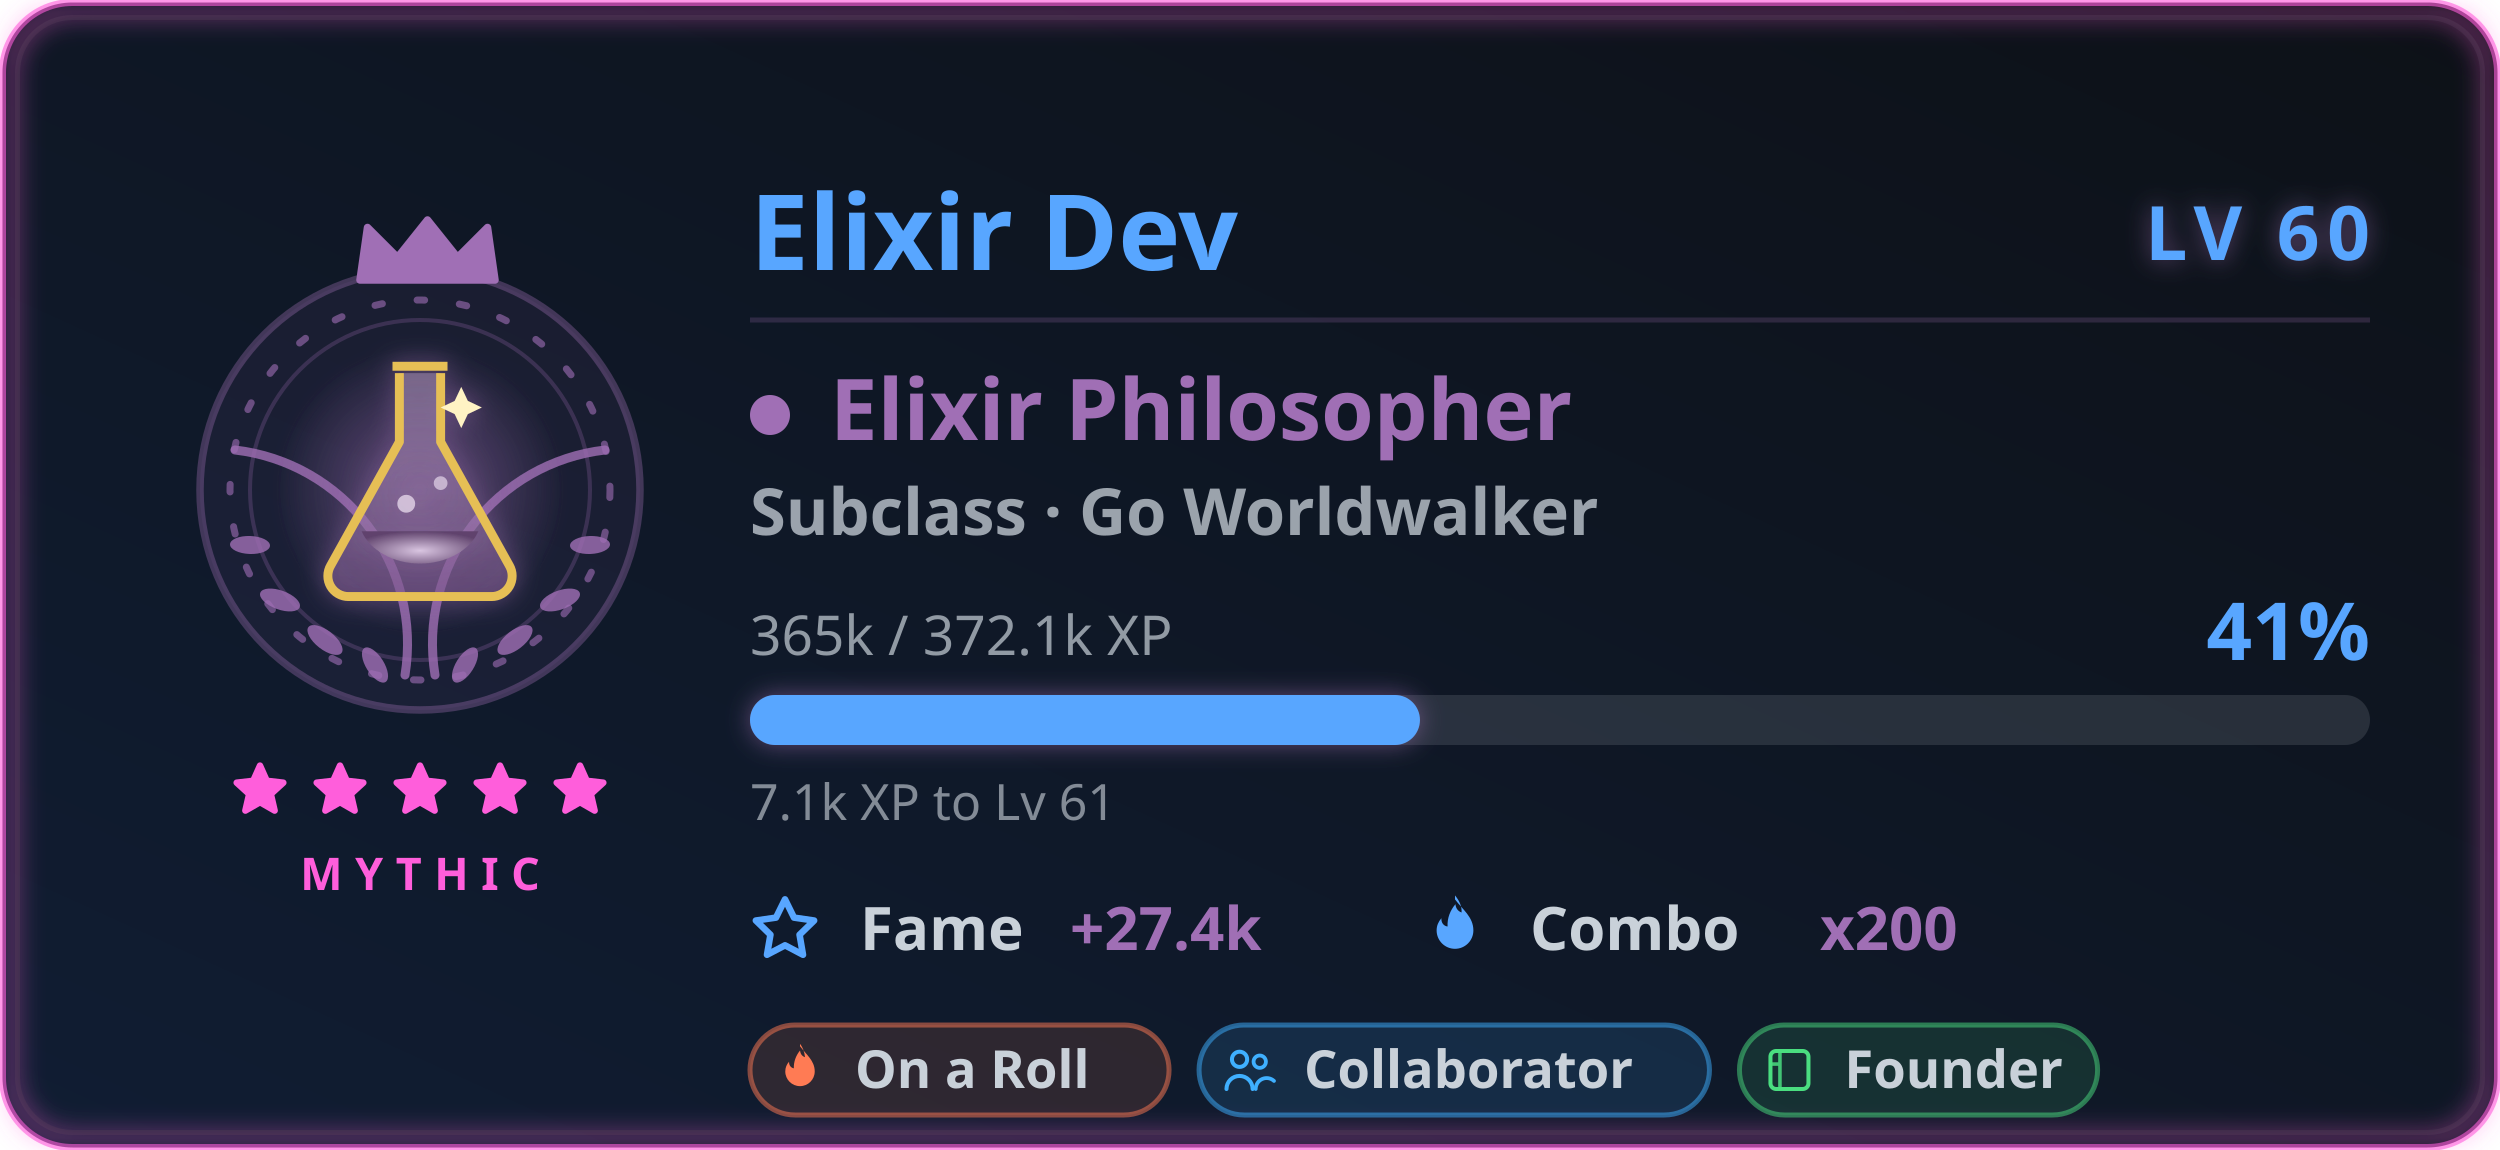
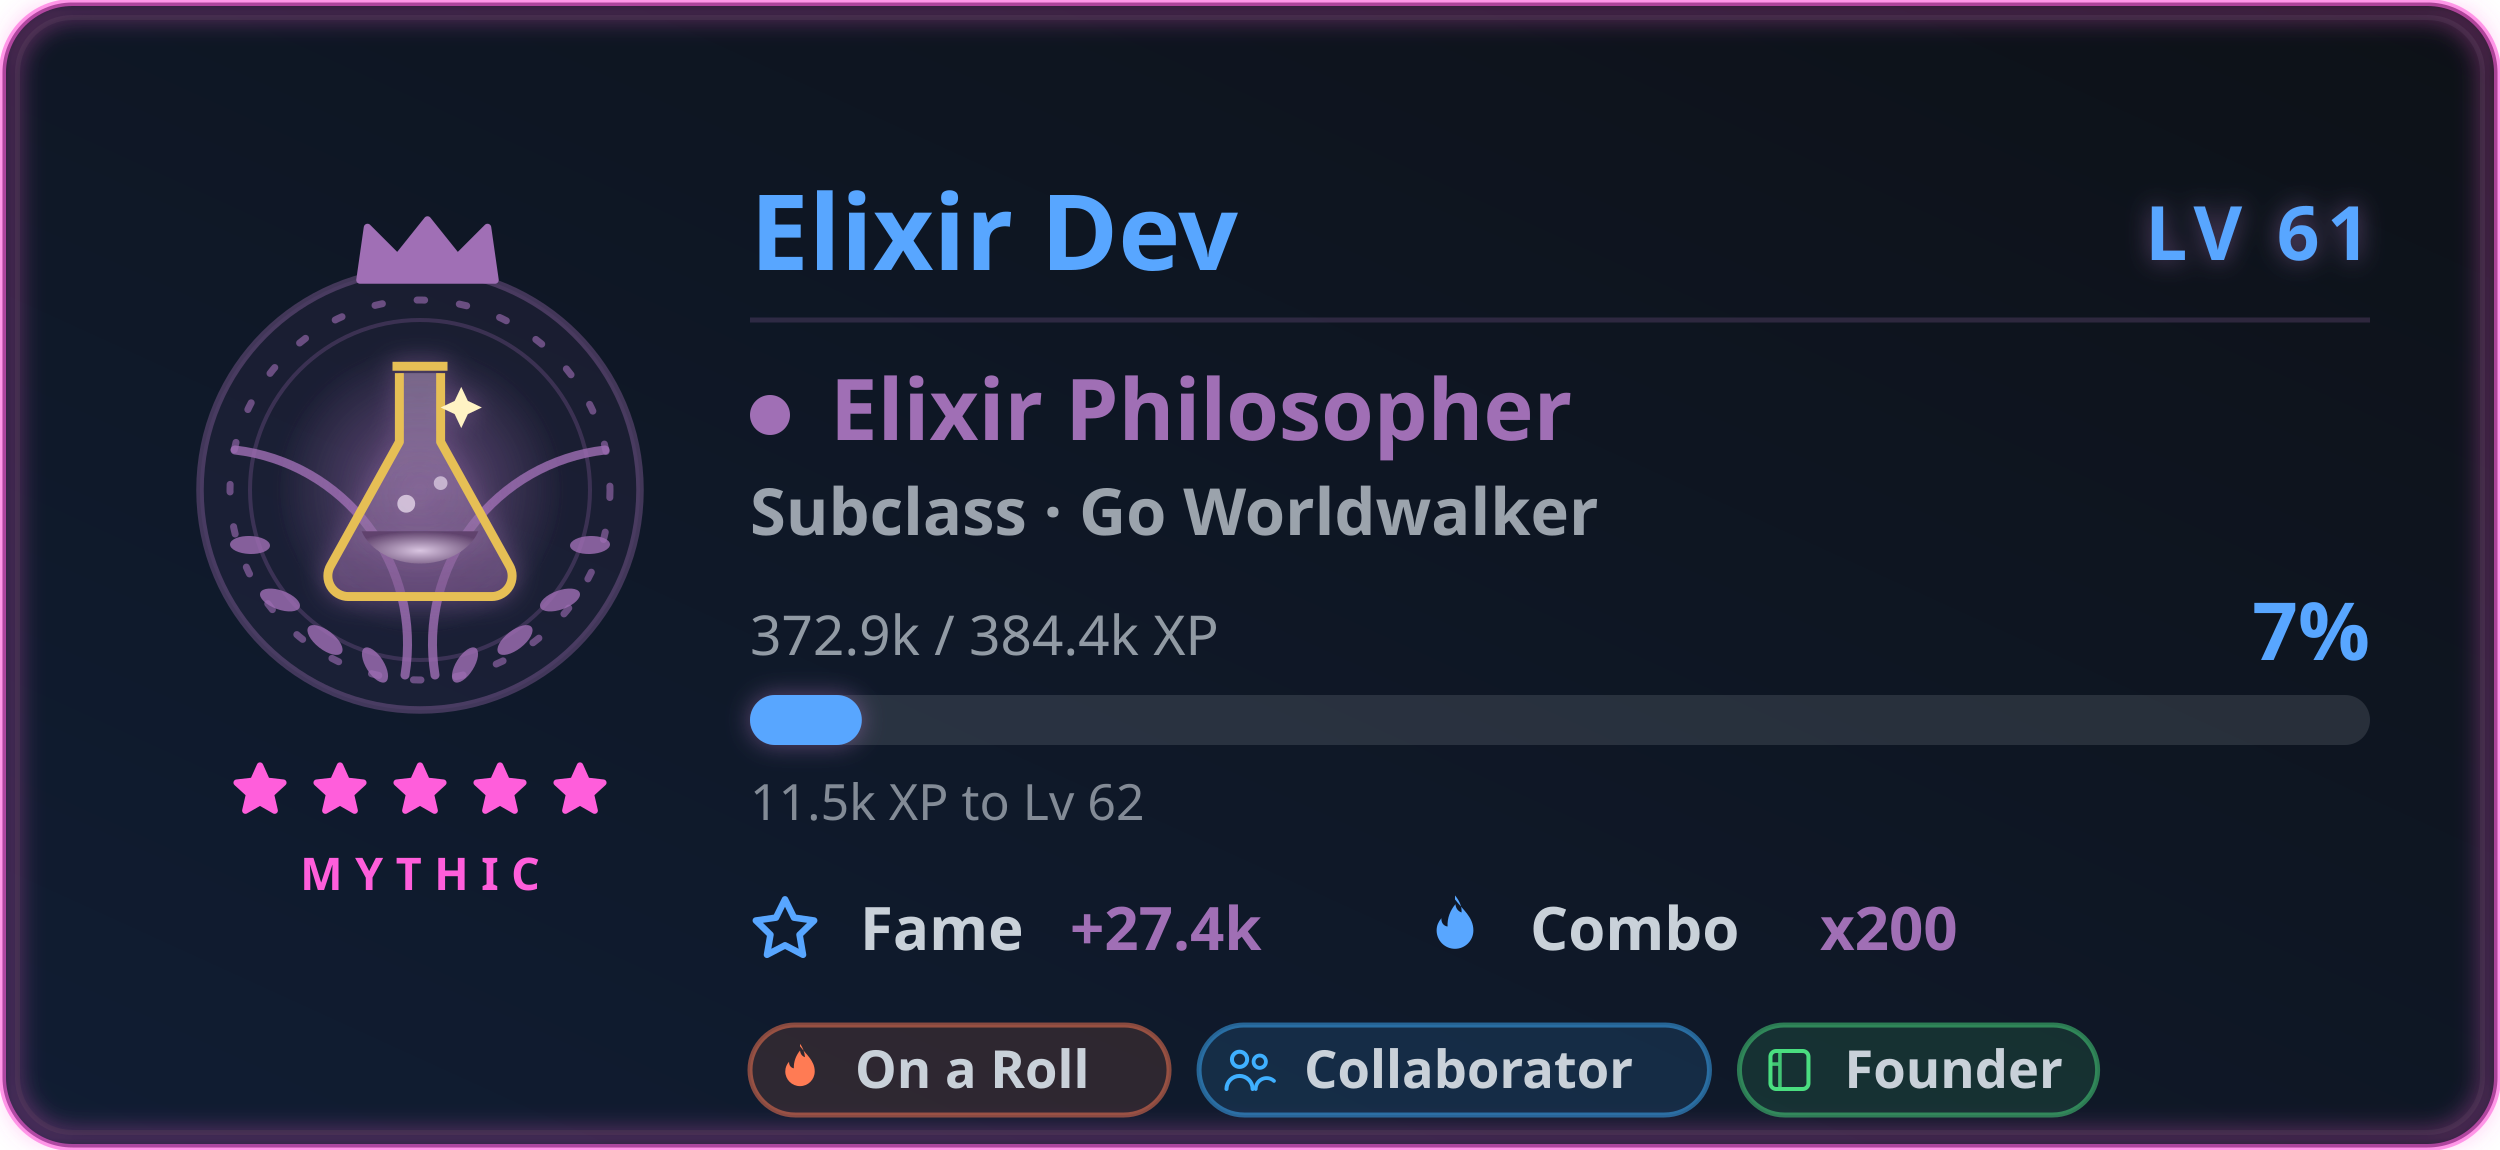
<svg xmlns="http://www.w3.org/2000/svg" width="500" height="230" viewBox="0 0 500 230" role="img" aria-labelledby="card-title-a11y card-desc-a11y">
  <style>
text { font-family: 'Segoe UI', Ubuntu, 'Helvetica Neue', sans-serif; }
.title { font-size: 18px; font-weight: 600; fill: #58a6ff; }
.title-icon { fill: #58a6ff; }
.icon { fill: #58a6ff; }


.gl-name { font-size: 21px; font-weight: 700; fill: #58a6ff; }
.gl-lvl { font-size: 15px; font-weight: 800; letter-spacing: 1.5px; fill: #58a6ff; }
.gl-class { font-size: 17px; font-weight: 700; fill: #a06fb5; }
.gl-sub { font-size: 13px; font-weight: 600; fill: #c9d1d9; opacity: 0.75; }
.gl-meta { font-size: 11px; fill: #c9d1d9; opacity: 0.7; }
.gl-pct { font-size: 16px; font-weight: 800; fill: #58a6ff; }
.gl-chip-label { font-size: 12px; font-weight: 600; fill: #c9d1d9; }
.gl-chip-value { font-size: 12px; font-weight: 800; fill: #a06fb5; }
.gl-hint { font-size: 10px; fill: #c9d1d9; opacity: 0.62; }
.gl-badge-label { font-size: 10.5px; font-weight: 600; }
.gl-rarity { font-size: 9px; font-weight: 700; letter-spacing: 2.5px; fill: #ff5edb; }

</style>
  <defs>
    <linearGradient id="card-bg" x1="0" y1="0" x2="1" y2="1" gradientTransform="rotate(90, 0.5, 0.5)">
      <stop offset="0.0%" stop-color="#0d1117" />
      <stop offset="100.0%" stop-color="#101d33" />
    </linearGradient>
    <filter id="card-glow" x="-50%" y="-50%" width="200%" height="200%">
      <feGaussianBlur in="SourceGraphic" stdDeviation="3" result="blur" />
      <feFlood flood-color="#58a6ff" flood-opacity="0.55" result="tint" />
      <feComposite in="tint" in2="blur" operator="in" result="softGlow" />
      <feMerge>
        <feMergeNode in="softGlow" />
        <feMergeNode in="SourceGraphic" />
      </feMerge>
    </filter>
    <filter id="gl-glow" x="-60%" y="-60%" width="220%" height="220%">
      <feGaussianBlur in="SourceGraphic" stdDeviation="2.4" result="b" />
      <feFlood flood-color="#a06fb5" flood-opacity="0.55" result="t" />
      <feComposite in="t" in2="b" operator="in" result="g" />
      <feMerge>
        <feMergeNode in="g" />
        <feMergeNode in="SourceGraphic" />
      </feMerge>
    </filter>
    <filter id="gl-rarity" x="-20%" y="-20%" width="140%" height="140%">
      <feGaussianBlur stdDeviation="2.4" />
    </filter>
  </defs>
  <rect x="0.5" y="0.5" width="499" height="229" rx="14" fill="url(#card-bg)" stroke="#ff5edb" stroke-width="1.4" stroke-opacity="0.6" />
  <rect x="3.5" y="3.5" width="493" height="223" rx="11" fill="none" stroke="#30363d" stroke-opacity="0.4" />
  <rect x="2" y="2" width="496" height="226" rx="13" fill="none" stroke="#ff5edb" stroke-width="3.5" stroke-opacity="0.4" filter="url(#gl-rarity)" />
  <g class="fade">
    <g class="">
      <g class="flourish">
        <g transform="translate(84,0)">
          <g transform="translate(0,98)">
            <path d="M3 37 A 39 39 0 0 1 37 -8" fill="none" stroke="#a06fb5" stroke-width="1.8" stroke-linecap="round" opacity="0.8" />
            <g fill="#a06fb5" opacity="0.8">
              <ellipse cx="9" cy="35" rx="4" ry="1.8" transform="rotate(-58 9 35)" />
              <ellipse cx="19" cy="30" rx="4.2" ry="1.9" transform="rotate(-38 19 30)" />
              <ellipse cx="28" cy="22" rx="4.2" ry="1.9" transform="rotate(-20 28 22)" />
              <ellipse cx="34" cy="11" rx="4" ry="1.8" transform="rotate(-2 34 11)" />
            </g>
          </g>
        </g>
        <g transform="translate(84,0) scale(-1,1)">
          <g transform="translate(0,98)">
            <path d="M3 37 A 39 39 0 0 1 37 -8" fill="none" stroke="#a06fb5" stroke-width="1.8" stroke-linecap="round" opacity="0.8" />
            <g fill="#a06fb5" opacity="0.8">
              <ellipse cx="9" cy="35" rx="4" ry="1.8" transform="rotate(-58 9 35)" />
              <ellipse cx="19" cy="30" rx="4.2" ry="1.9" transform="rotate(-38 19 30)" />
              <ellipse cx="28" cy="22" rx="4.2" ry="1.9" transform="rotate(-20 28 22)" />
              <ellipse cx="34" cy="11" rx="4" ry="1.8" transform="rotate(-2 34 11)" />
            </g>
          </g>
        </g>
      </g>
      <circle cx="84" cy="98" r="44" fill="#a06fb5" fill-opacity="0.08" stroke="#a06fb5" stroke-opacity="0.35" stroke-width="1.5" />
      <g class="">
        <circle cx="84" cy="98" r="38" fill="none" stroke="#a06fb5" stroke-opacity="0.6" stroke-width="1.4" stroke-dasharray="1.5 7" stroke-linecap="round" />
        <circle cx="84" cy="98" r="34" fill="none" stroke="#a06fb5" stroke-opacity="0.25" stroke-width="0.8" />
      </g>
      <g class="" filter="url(#gl-glow)">
        <svg class="" x="51" y="65" width="66" height="66" viewBox="0 0 48 48" aria-hidden="true">
          <defs>
            <radialGradient id="elHalo" cx="0.5" cy="0.5" r="0.5">
              <stop offset="0" stop-color="#a06fb5" stop-opacity="0.42" />
              <stop offset="1" stop-color="#a06fb5" stop-opacity="0" />
            </radialGradient>
            <linearGradient id="elGlass" x1="0" y1="0" x2="0" y2="1">
              <stop offset="0" stop-color="#d0b7da" stop-opacity="0.35" />
              <stop offset="1" stop-color="#704e7f" stop-opacity="0.5" />
            </linearGradient>
            <radialGradient id="elBrew" cx="0.5" cy="0.6" r="0.6">
              <stop offset="0" stop-color="#d9c5e1" />
              <stop offset="1" stop-color="#60436d" />
            </radialGradient>
          </defs>
          <circle cx="24" cy="24" r="21" fill="url(#elHalo)" />
          <path d="M20 6 H28 M21 7 V17 L11 35 A3 3 0 0 0 13.6 39.5 H34.4 A3 3 0 0 0 37 35 L27 17 V7" fill="url(#elGlass)" stroke="#e6bf55" stroke-width="1.3" stroke-linejoin="round" />
          <path d="M15.5 30 A9 7 0 0 0 32.5 30 Z" fill="url(#elBrew)" />
          <circle cx="22" cy="26" r="1.3" fill="#e3d4e9" opacity="0.8" />
          <circle cx="27" cy="23" r="1" fill="#e3d4e9" opacity="0.7" />
          <path d="M30 9 l0.96 2.04 l2.04 0.96 l-2.04 0.96 l-0.96 2.04 l-0.96 -2.04 l-2.04 -0.96 l2.04 -0.96 Z" fill="#fff3c4" />
        </svg>
      </g>
      <g transform="translate(69, 42.5) scale(1.5)">
        <path d="M2 9 L3 2 L7 6 L11 1 L15 6 L19 2 L20 9 Z" fill="#a06fb5" stroke="#a06fb5" stroke-width="1" stroke-linejoin="round" />
      </g>
    </g>
    <g>
      <g class="" transform="translate(45.5, 151.5) scale(0.5416667)" fill="#ff5edb" stroke="#ff5edb" stroke-width="2.4" stroke-linejoin="round" stroke-linecap="round" opacity="1">
        <path d="M12 3 L14.5 8.6 L20.6 9.3 L16 13.5 L17.4 19.6 L12 16.5 L6.6 19.6 L8 13.5 L3.4 9.3 L9.5 8.6 Z" />
      </g>
      <g class="" transform="translate(61.5, 151.5) scale(0.5416667)" fill="#ff5edb" stroke="#ff5edb" stroke-width="2.4" stroke-linejoin="round" stroke-linecap="round" opacity="1">
        <path d="M12 3 L14.5 8.6 L20.6 9.3 L16 13.5 L17.4 19.6 L12 16.5 L6.6 19.6 L8 13.5 L3.4 9.3 L9.5 8.6 Z" />
      </g>
      <g class="" transform="translate(77.5, 151.5) scale(0.5416667)" fill="#ff5edb" stroke="#ff5edb" stroke-width="2.4" stroke-linejoin="round" stroke-linecap="round" opacity="1">
        <path d="M12 3 L14.5 8.6 L20.6 9.3 L16 13.5 L17.4 19.6 L12 16.5 L6.6 19.6 L8 13.5 L3.4 9.3 L9.5 8.6 Z" />
      </g>
      <g class="" transform="translate(93.5, 151.5) scale(0.5416667)" fill="#ff5edb" stroke="#ff5edb" stroke-width="2.4" stroke-linejoin="round" stroke-linecap="round" opacity="1">
        <path d="M12 3 L14.5 8.6 L20.6 9.3 L16 13.5 L17.4 19.6 L12 16.5 L6.6 19.6 L8 13.5 L3.4 9.3 L9.5 8.6 Z" />
      </g>
      <g class="" transform="translate(109.5, 151.5) scale(0.5416667)" fill="#ff5edb" stroke="#ff5edb" stroke-width="2.4" stroke-linejoin="round" stroke-linecap="round" opacity="1">
        <path d="M12 3 L14.5 8.6 L20.6 9.3 L16 13.5 L17.4 19.6 L12 16.5 L6.6 19.6 L8 13.5 L3.4 9.3 L9.5 8.6 Z" />
      </g>
    </g>
    <text class="gl-rarity" x="84" y="178" text-anchor="middle">MYTHIC</text>
  </g>
  <g class="fade" style="animation-delay:.15s">
    <text class="gl-name" x="150" y="54">Elixir Dev</text>
-     <text class="gl-lvl glow-pulse" x="474" y="52" text-anchor="end" filter="url(#gl-glow)">LV 60</text>
+     <text class="gl-lvl glow-pulse" x="474" y="52" text-anchor="end" filter="url(#gl-glow)">LV 61</text>
    <line x1="150" y1="64" x2="474" y2="64" stroke="#a06fb5" stroke-opacity="0.22" stroke-width="1" />
    <circle cx="154" cy="83" r="4" fill="#a06fb5" />
    <text class="gl-class" x="166" y="88">Elixir Philosopher</text>
    <text class="gl-sub" x="150" y="107">Subclass · Go Worldwalker</text>
-     <text class="gl-meta" x="150" y="131">365k / 372.1k XP</text>
-     <text class="gl-pct " x="474" y="132" text-anchor="end">41%</text>
+     <text class="gl-meta" x="150" y="131">372.9k / 384.4k XP</text>
+     <text class="gl-pct " x="474" y="132" text-anchor="end">7%</text>
    <rect x="150" y="139" width="324" height="10" rx="5" fill="#c9d1d9" fill-opacity="0.14" />
-     <rect class="xp-fill " x="150" y="139" width="133.991" height="10" rx="5" fill="#58a6ff" filter="url(#gl-glow)" />
-     <text class="gl-hint" x="150" y="164">7.1k XP to Lv 61</text>
+     <rect class="xp-fill " x="150" y="139" width="22.364" height="10" rx="5" fill="#58a6ff" filter="url(#gl-glow)" />
+     <text class="gl-hint" x="150" y="164">11.5k XP to Lv 62</text>
    <g transform="translate(150, 190)">
      <svg class="icon" x="0" y="-11" width="14" height="14" viewBox="0 0 16 16" aria-hidden="true">
        <path fill-rule="evenodd" d="M8 .25a.75.75 0 0 1 .673.418l1.882 3.815 4.21.612a.75.75 0 0 1 .416 1.279l-3.046 2.97.719 4.192a.75.75 0 0 1-1.088.791L8 12.347l-3.766 1.98a.75.75 0 0 1-1.088-.79l.72-4.194L.818 6.374a.75.75 0 0 1 .416-1.28l4.21-.611L7.327.668A.75.75 0 0 1 8 .25zm0 2.445L6.615 5.5a.75.75 0 0 1-.564.41l-3.097.45 2.24 2.184a.75.75 0 0 1 .216.664l-.528 3.084 2.769-1.456a.75.75 0 0 1 .698 0l2.77 1.456-.53-3.084a.75.75 0 0 1 .216-.664l2.24-2.183-3.096-.45a.75.75 0 0 1-.564-.41L8 2.694v.001z" />
      </svg>
      <text class="gl-chip-label" x="22" y="0">Fame</text>
      <text class="gl-chip-value" x="64" y="0">+27.4k</text>
    </g>
    <g transform="translate(284, 190)">
      <svg class="icon" x="0" y="-11" width="14" height="14" viewBox="0 0 16 16" aria-hidden="true">
        <path fill-rule="evenodd" d="M8 1c1.7 2.3 4.2 4 4.2 7.1a4.2 4.2 0 0 1-8.4 0c0-1.1.4-2 1.1-2.8-.1 1 .5 1.8 1.4 1.9-.1-1.9.6-3.7 1.8-5.1.1 1 .6 1.6 1.4 1.9.1-1.4-.5-2.7-1.5-3.9z" />
      </svg>
      <text class="gl-chip-label" x="22" y="0">Combo</text>
      <text class="gl-chip-value" x="80" y="0">x200</text>
    </g>
  </g>
  <g class="fade" style="animation-delay:.2s">
    <g>
      <rect x="150" y="205" width="83.81" height="18" rx="9" fill="#ff7b54" fill-opacity="0.13" stroke="#ff7b54" stroke-opacity="0.5" stroke-width="1" />
      <g transform="translate(154.3, 208.3) scale(0.475)">
        <path d="M12 2c2.5 3.4 6.2 6 6.2 10.6a6.2 6.2 0 0 1-12.4 0c0-1.6.6-3 1.6-4.1-.1 1.5.8 2.6 2 2.8-.1-2.8.9-5.4 2.6-7.5.2 1.5.9 2.4 2.1 2.8-.2-2-.8-4-2.1-5.6Z" fill="#ff7b54" />
      </g>
      <text class="gl-badge-label" x="171" y="217.6" fill="#c9d1d9">On a Roll</text>
    </g>
    <g>
      <rect x="239.81" y="205" width="102.08" height="18" rx="9" fill="#3fb0ff" fill-opacity="0.13" stroke="#3fb0ff" stroke-opacity="0.5" stroke-width="1" />
      <g transform="translate(244.11, 208.3) scale(0.475)">
        <circle cx="8" cy="7.5" r="3.2" fill="none" stroke="#3fb0ff" stroke-width="1.7" />
        <path d="M2.5 20a5.5 5.5 0 0 1 11 0" fill="none" stroke="#3fb0ff" stroke-width="1.7" stroke-linecap="round" />
        <circle cx="16.5" cy="8.5" r="2.6" fill="none" stroke="#3fb0ff" stroke-width="1.6" />
        <path d="M14.8 20a4.6 4.6 0 0 1 7.7-3.4" fill="none" stroke="#3fb0ff" stroke-width="1.6" stroke-linecap="round" />
      </g>
      <text class="gl-badge-label" x="260.81" y="217.6" fill="#c9d1d9">Collaborator</text>
    </g>
    <g>
      <rect x="347.89" y="205" width="71.63" height="18" rx="9" fill="#4ade80" fill-opacity="0.13" stroke="#4ade80" stroke-opacity="0.5" stroke-width="1" />
      <g transform="translate(352.19, 208.3) scale(0.475)">
        <rect x="4" y="4" width="16" height="16" rx="2.4" fill="none" stroke="#4ade80" stroke-width="1.7" />
        <path d="M8 4v16 M4 9.5h4" fill="none" stroke="#4ade80" stroke-width="1.5" opacity="0.85" />
      </g>
      <text class="gl-badge-label" x="368.89" y="217.6" fill="#c9d1d9">Founder</text>
    </g>
  </g>
</svg>
